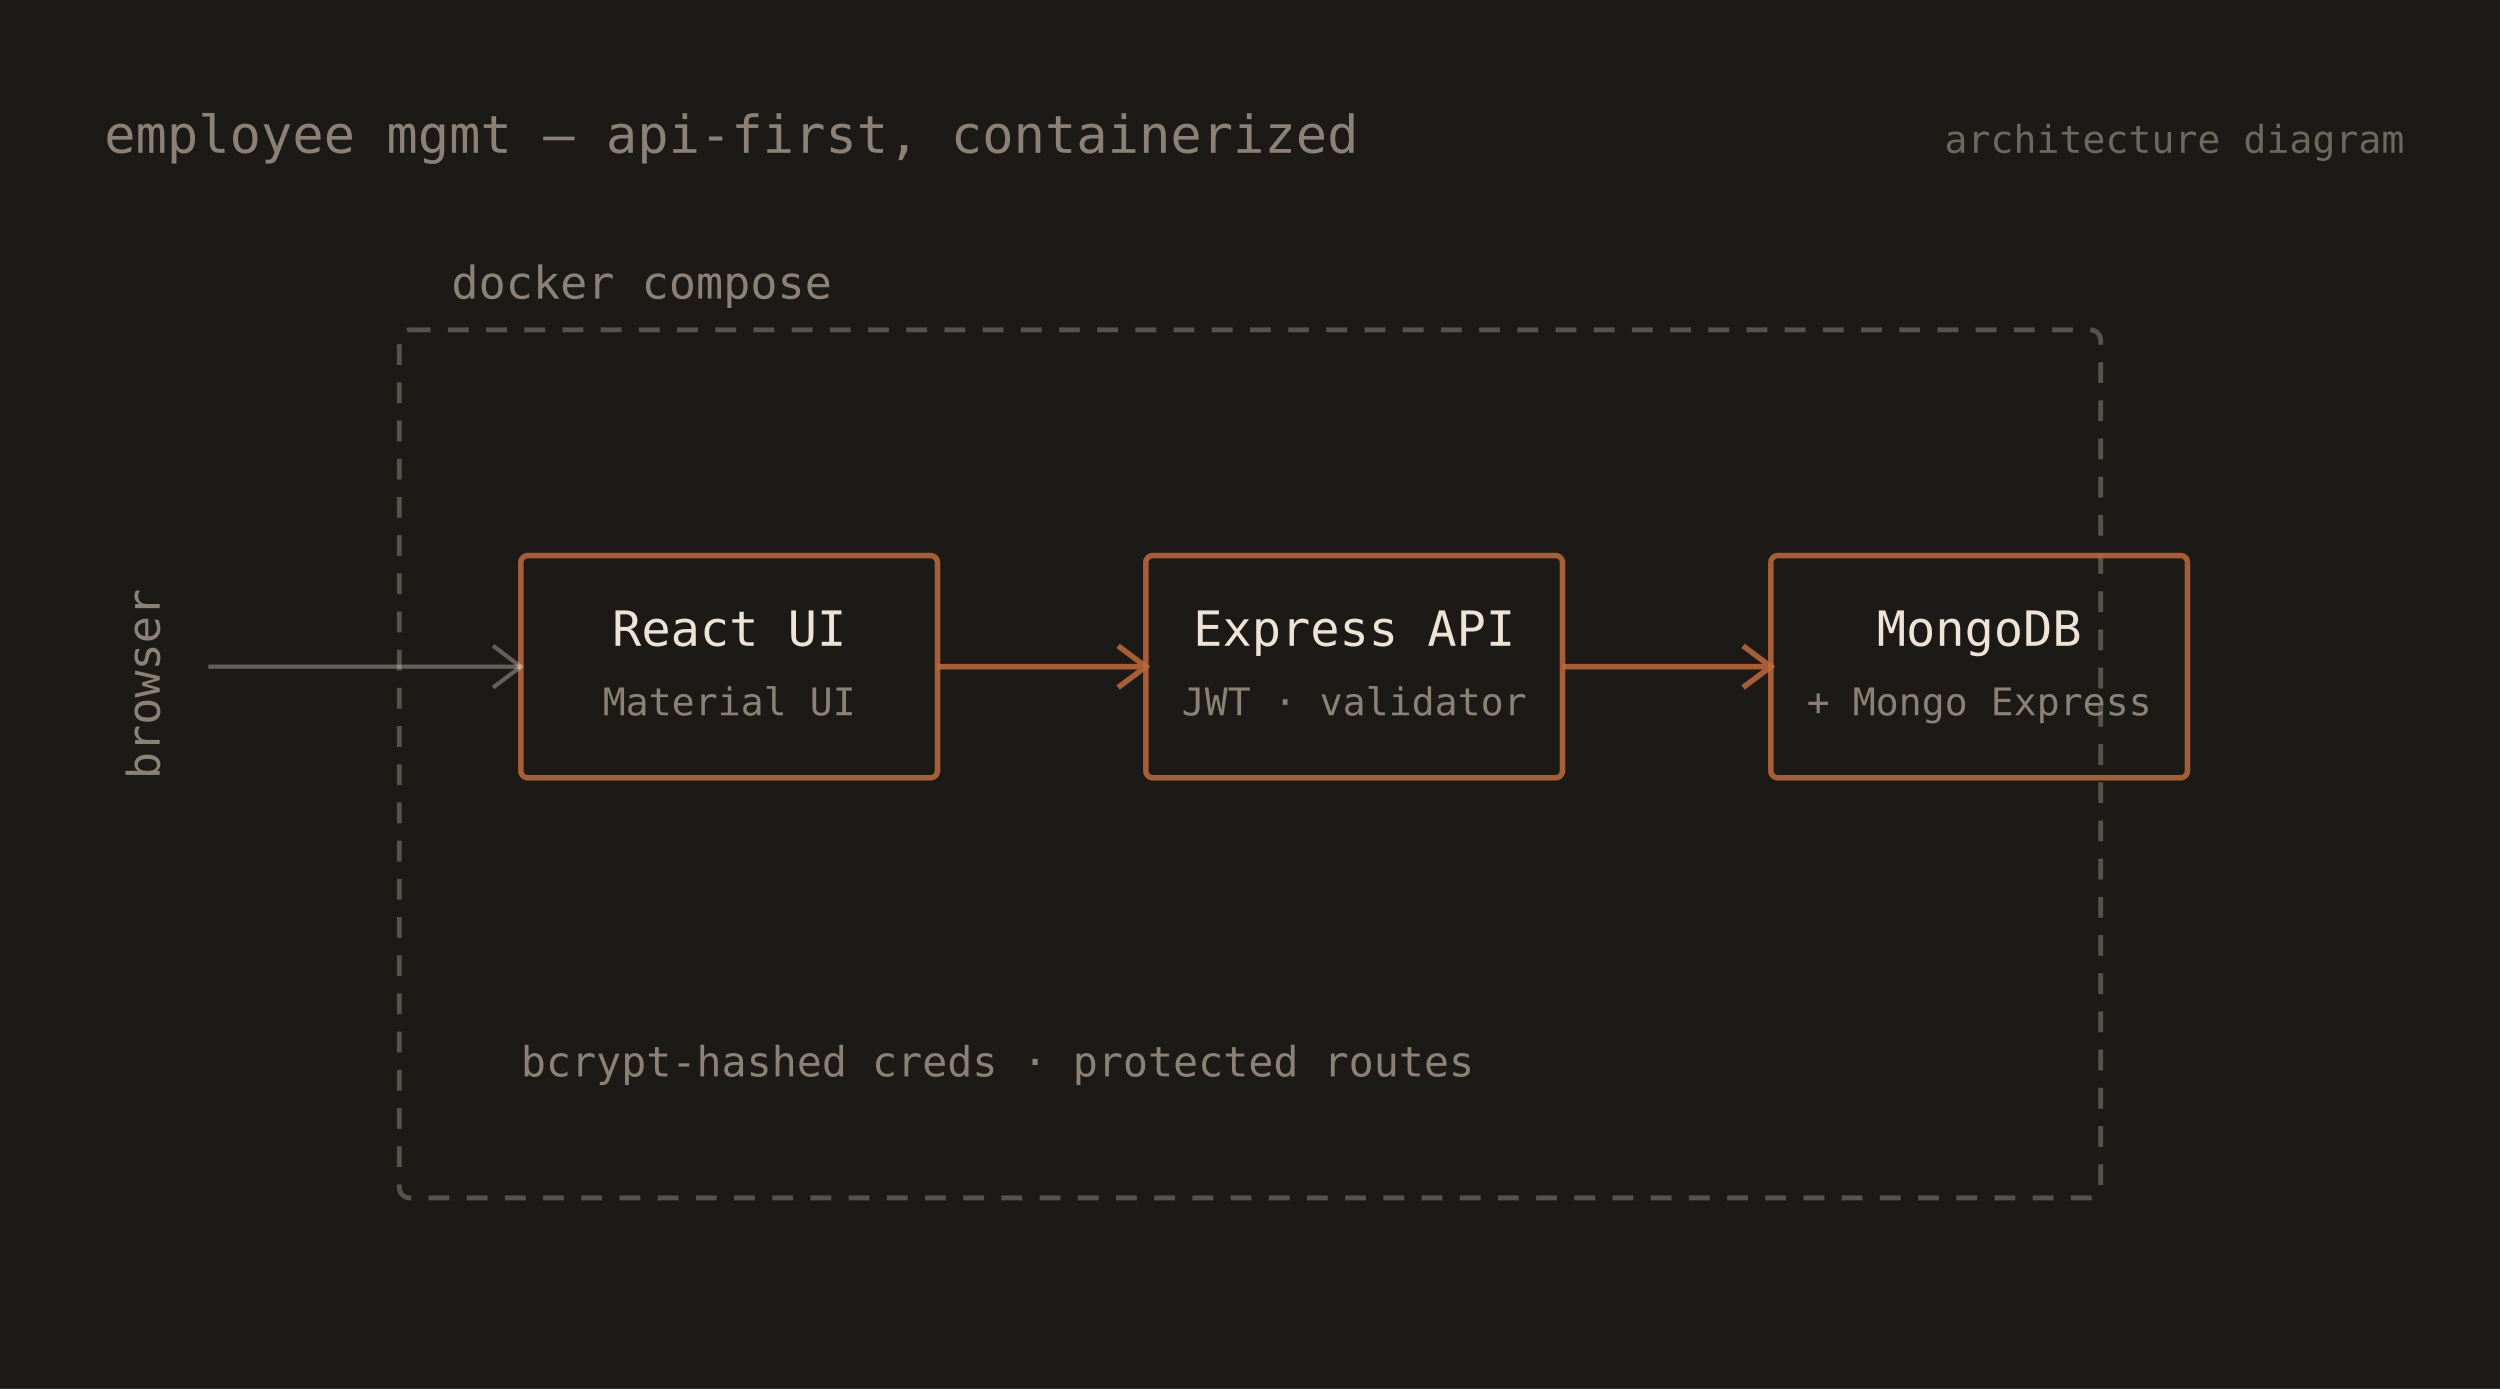
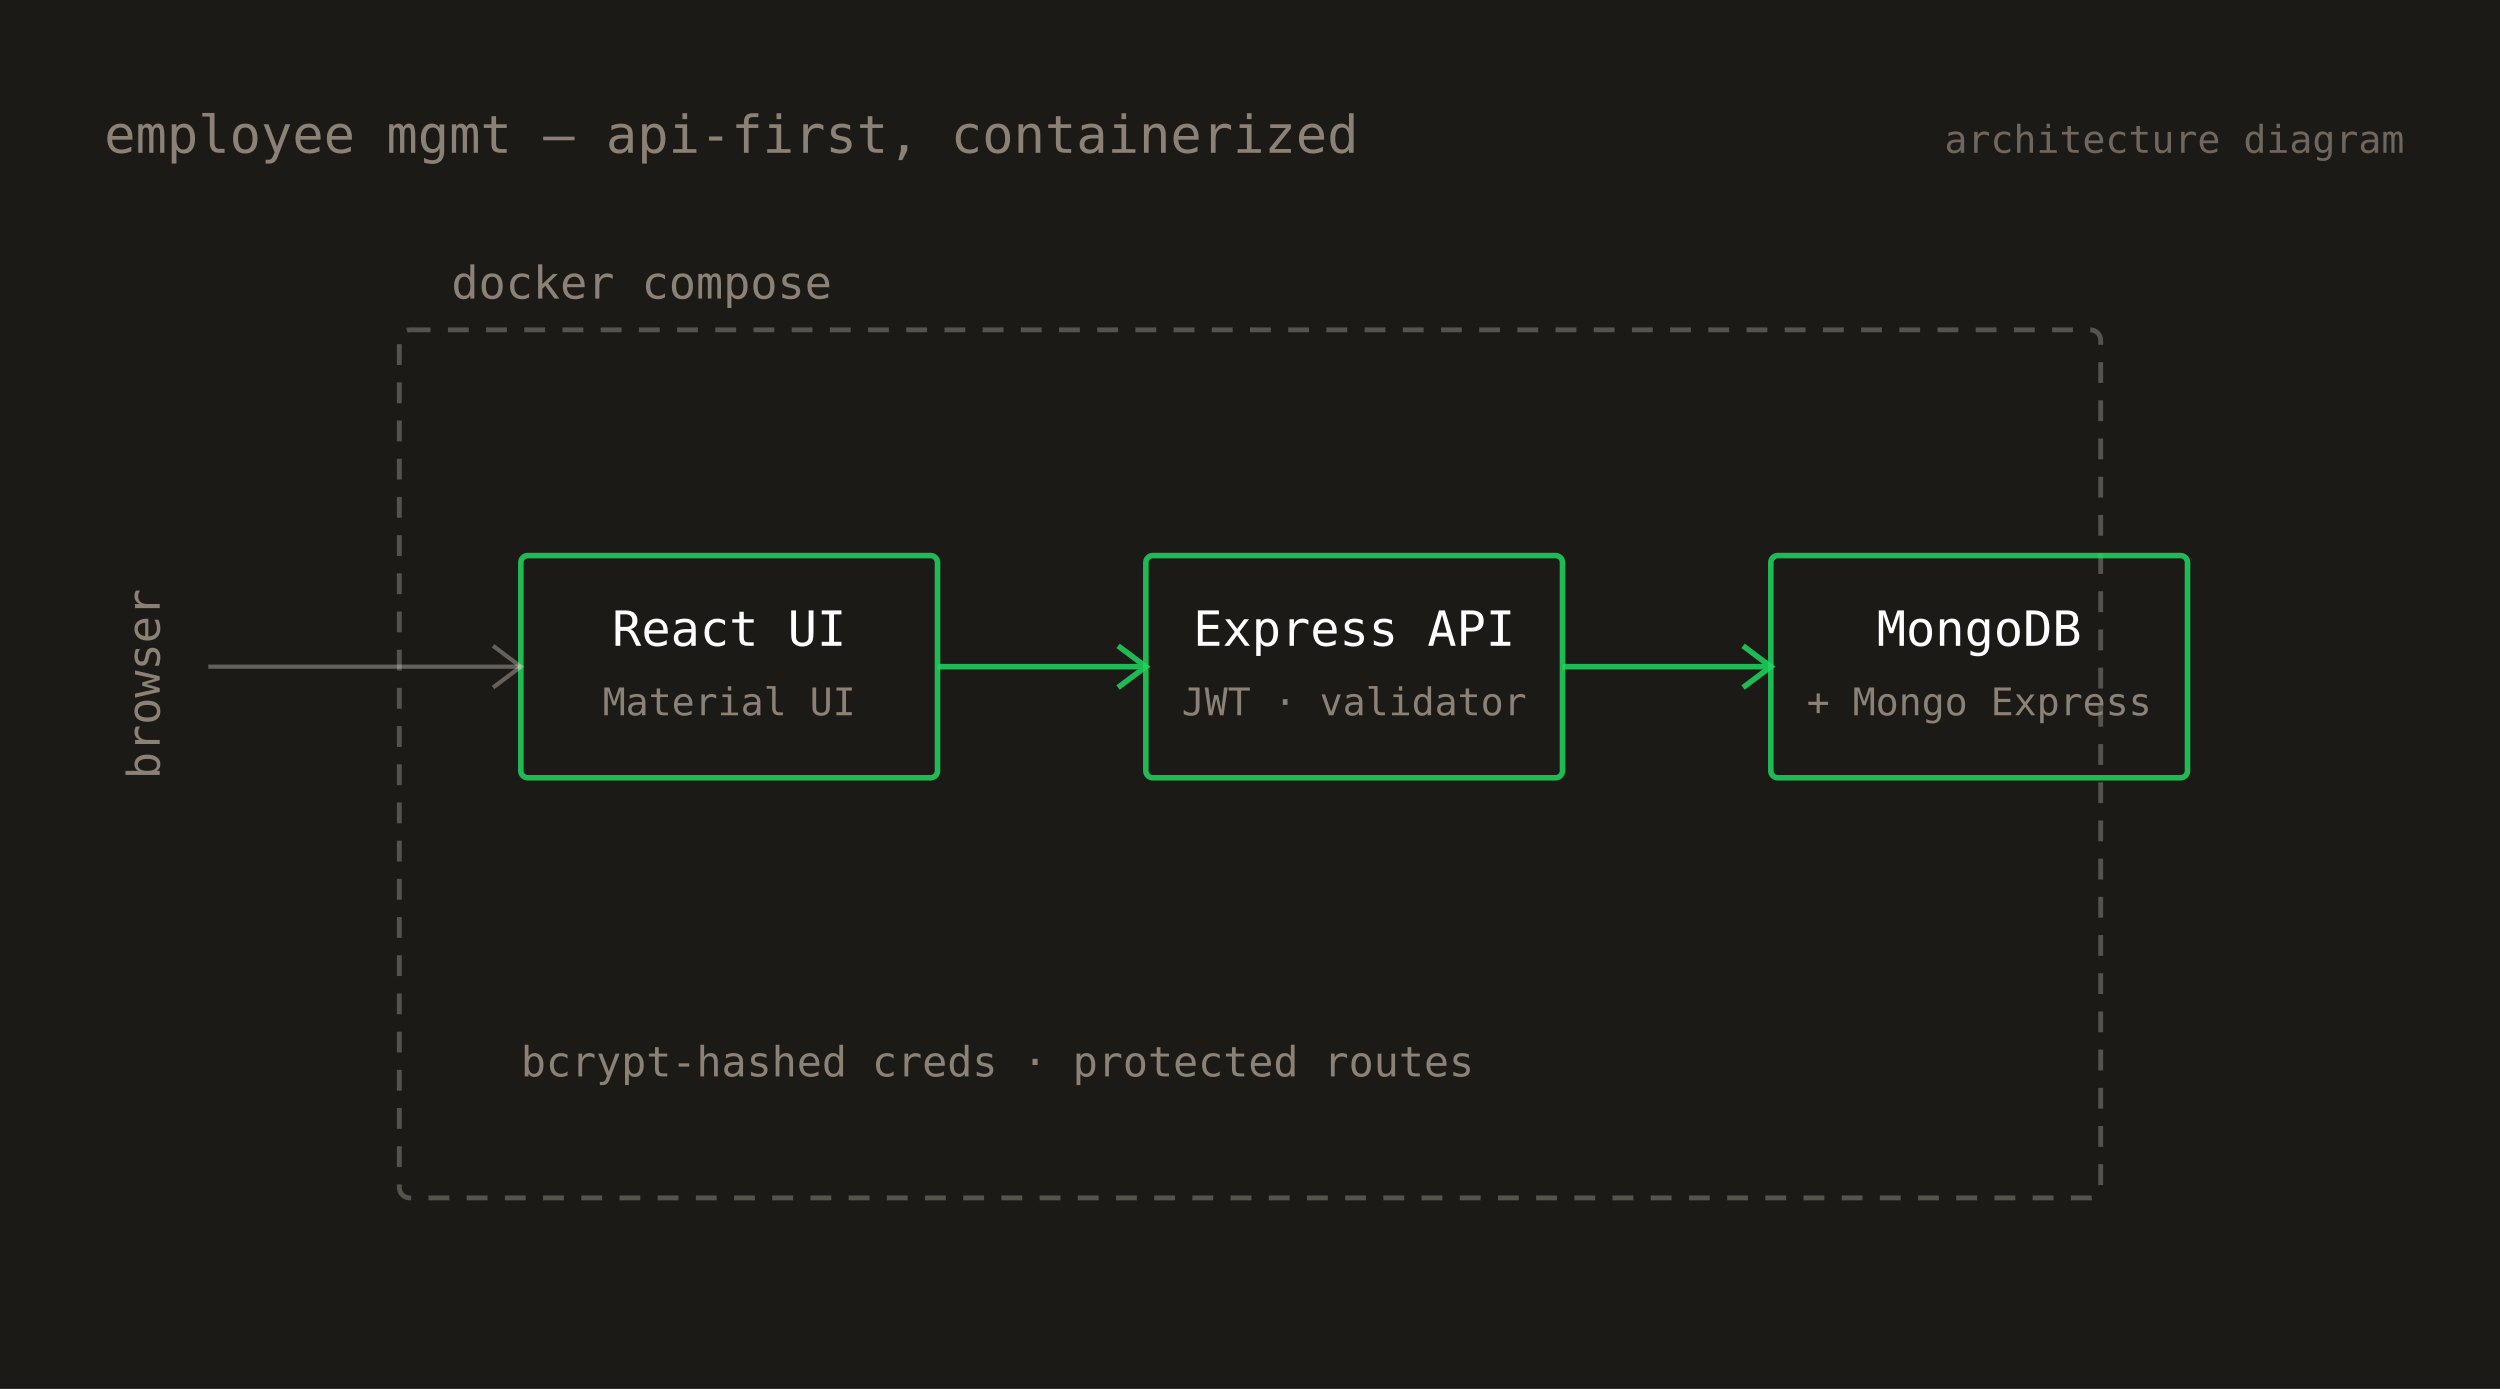
<svg xmlns="http://www.w3.org/2000/svg" viewBox="0 0 720 400" font-family="IBM Plex Mono, monospace">
  <rect width="720" height="400" fill="#1c1a17" />
  <rect x="115" y="95" width="490" height="250" rx="3" fill="none" stroke="rgba(237,228,214,0.28)" stroke-width="1.4" stroke-dasharray="6 5" />
  <text x="130" y="86" fill="#8b8175" font-size="13">docker compose</text>
-   <g fill="none" stroke="#c06a3b" stroke-width="1.6" opacity="0.85">
+   <g fill="none" stroke="#1ed760" stroke-width="1.6" opacity="0.85">
    <rect x="150" y="160" width="120" height="64" rx="2" />
    <rect x="330" y="160" width="120" height="64" rx="2" />
    <rect x="510" y="160" width="120" height="64" rx="2" />
  </g>
-   <g stroke="#c06a3b" stroke-width="1.6" opacity="0.85">
+   <g stroke="#1ed760" stroke-width="1.6" opacity="0.85">
    <line x1="270" y1="192" x2="330" y2="192" />
    <path d="M322 186 l8 6 -8 6" fill="none" />
    <line x1="450" y1="192" x2="510" y2="192" />
    <path d="M502 186 l8 6 -8 6" fill="none" />
  </g>
-   <g fill="#ede4d6" font-size="14">
+   <g fill="#ffffff" font-size="14">
    <text x="210" y="186" text-anchor="middle">React UI</text>
    <text x="210" y="206" text-anchor="middle" font-size="11" fill="#8b8175">Material UI</text>
    <text x="390" y="186" text-anchor="middle">Express API</text>
    <text x="390" y="206" text-anchor="middle" font-size="11" fill="#8b8175">JWT · validator</text>
    <text x="570" y="186" text-anchor="middle">MongoDB</text>
    <text x="570" y="206" text-anchor="middle" font-size="11" fill="#8b8175">+ Mongo Express</text>
  </g>
  <g stroke="rgba(237,228,214,0.35)" stroke-width="1.2" fill="none">
    <path d="M60 192 L150 192" />
    <path d="M142 186 l8 6 -8 6" fill="none" />
  </g>
  <text x="46" y="197" fill="#8b8175" font-size="13" text-anchor="middle" transform="rotate(-90 46 197)">browser</text>
  <text x="150" y="310" fill="#8b8175" font-size="12">bcrypt-hashed creds · protected routes</text>
  <text x="30" y="44" fill="#8b8175" font-size="15">employee mgmt — api-first, containerized</text>
  <text x="560" y="44" fill="#6f675d" font-size="11">architecture diagram</text>
</svg>
